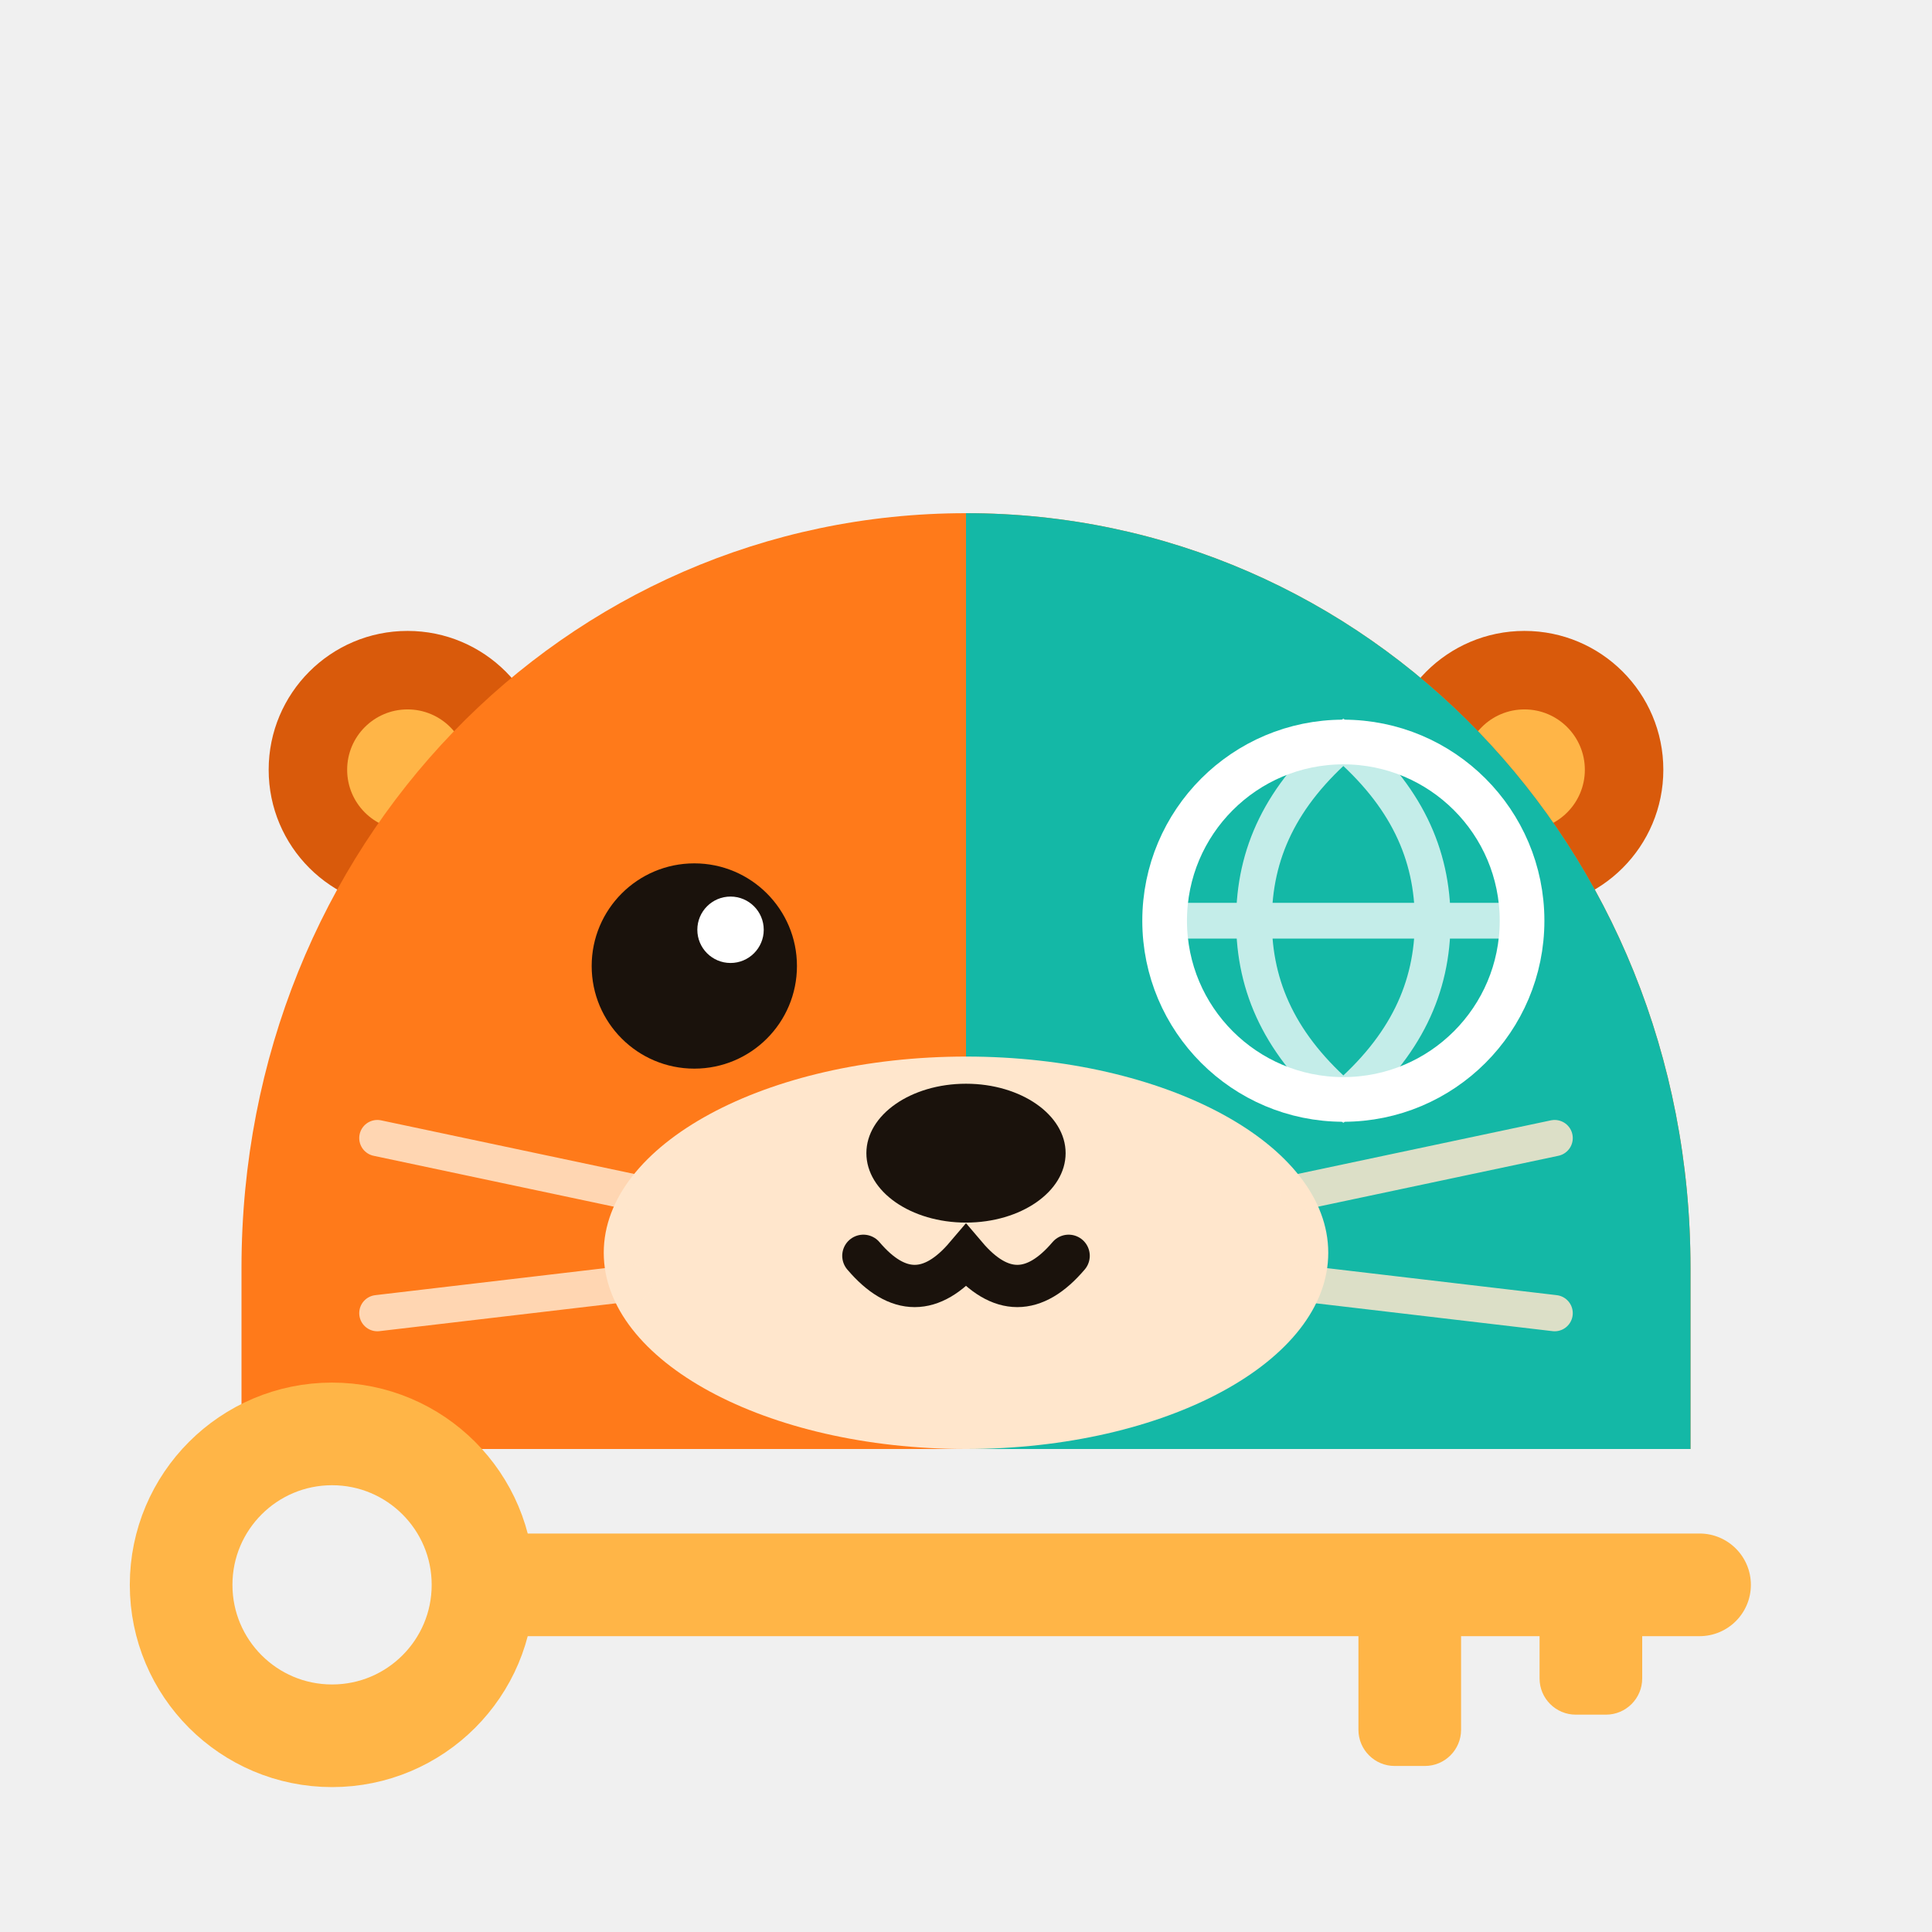
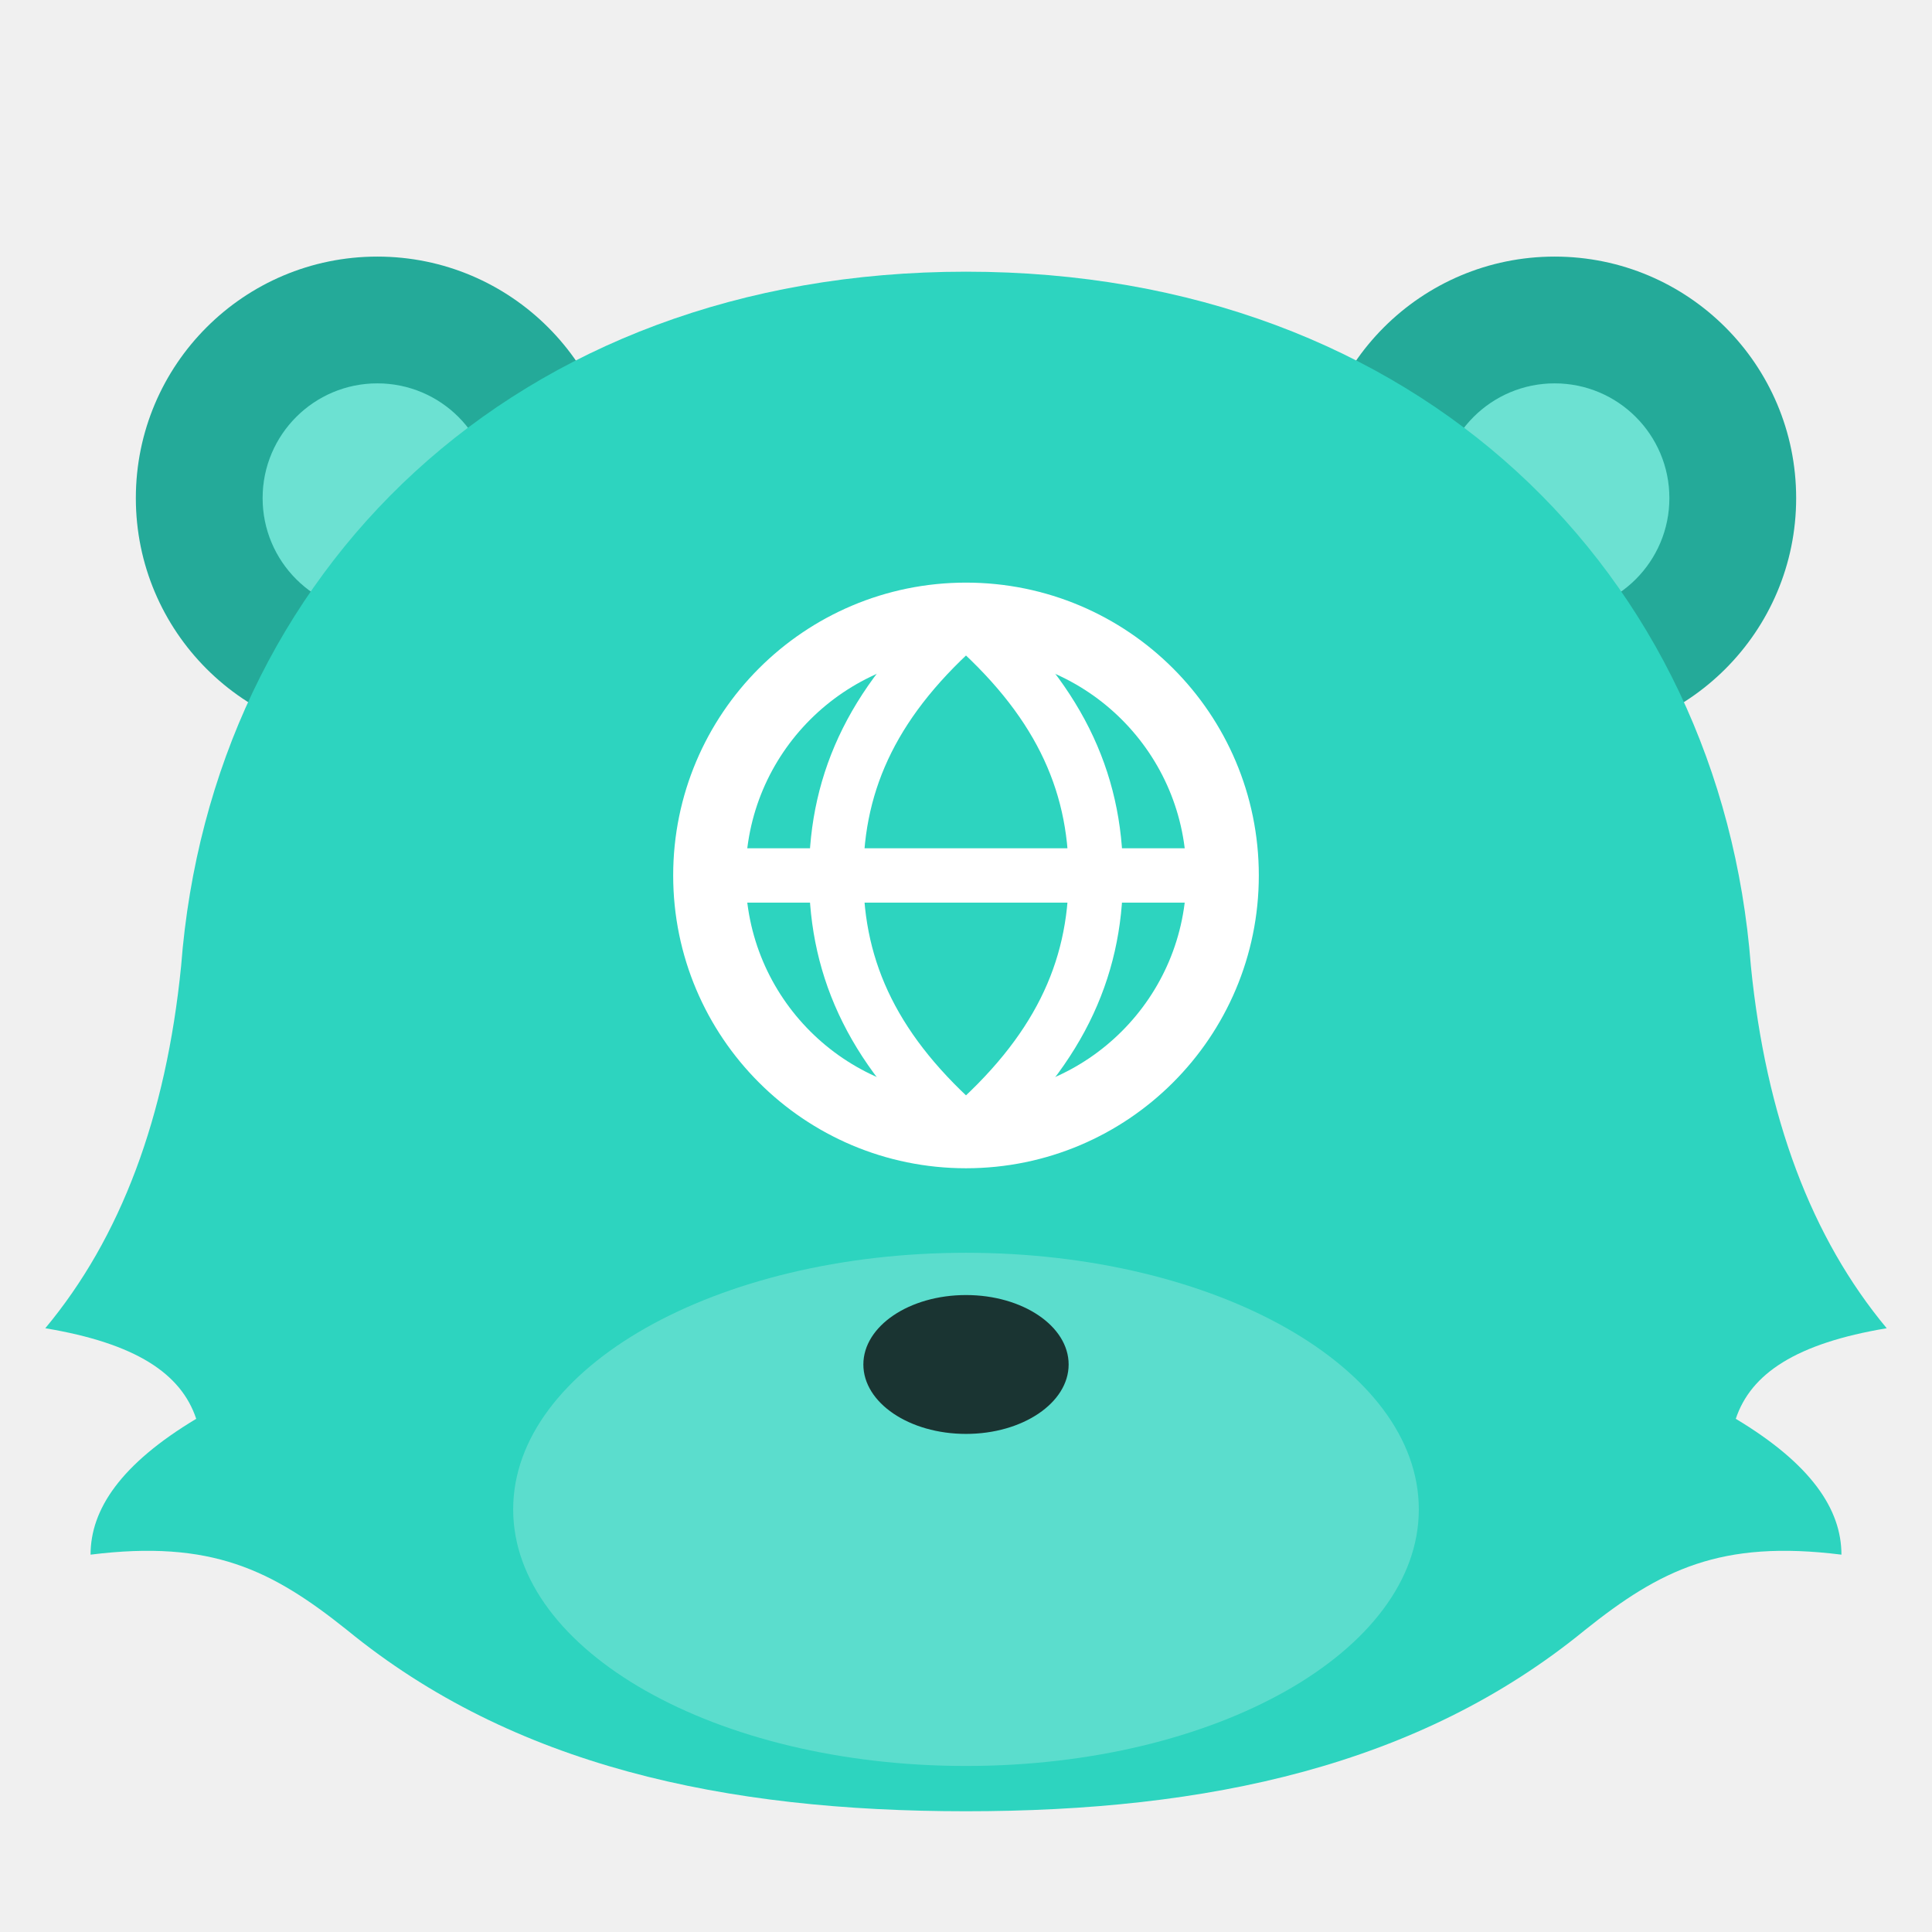
<svg xmlns="http://www.w3.org/2000/svg" width="128" height="128" viewBox="0 0 64 64">
  <g fill="none">
-     <circle cx="13.5" cy="25.5" r="4.6" fill="#d95a0b" />
-     <circle cx="50.5" cy="25.5" r="4.6" fill="#d95a0b" />
-     <circle cx="13.5" cy="25.5" r="2" fill="#ffb547" />
-     <circle cx="50.5" cy="25.5" r="2" fill="#ffb547" />
-     <clipPath id="head-browserslist">
-       <path d="M8 42c0-14 10.7-25 24-25s24 11 24 25v6H8z" />
-     </clipPath>
-     <path d="M8 42c0-14 10.7-25 24-25s24 11 24 25v6H8z" fill="#ff7a1a" />
-     <circle cx="23" cy="32" r="3.4" fill="#1a120c" />
-     <circle cx="24.2" cy="30.8" r="1.1" fill="#fff" />
-     <g clip-path="url(#head-browserslist)">
-       <rect x="32" width="32" height="64" fill="#14b8a6" />
-       <g transform="translate(44.5 30.5) scale(.74) translate(-46 -28)">
-         <circle cx="46" cy="28" r="8" stroke="#fff" stroke-width="2" />
-         <path d="M46 20c-2.8 2.4-4 5-4 8s1.2 5.6 4 8c2.8-2.4 4-5 4-8s-1.2-5.6-4-8zM38 28h16" stroke="#fff" stroke-opacity=".75" stroke-width="1.6" />
-       </g>
-     </g>
-     <ellipse cx="32" cy="41.5" rx="12" ry="6.5" fill="#ffe6cc" />
-     <path d="M21 39.5l-8.5-1.8M21 42.5l-8.5 1M43 39.5l8.5-1.8M43 42.5l8.5 1" stroke="#ffe6cc" stroke-opacity=".85" stroke-width="1.2" stroke-linecap="round" />
-     <ellipse cx="32" cy="38.2" rx="3.3" ry="2.3" fill="#1a120c" />
-     <path d="M28.6 41.6q1.7 2 3.4 0q1.7 2 3.4 0" stroke="#1a120c" stroke-width="1.4" stroke-linecap="round" />
-     <circle cx="11" cy="52.5" r="5" stroke="#ffb547" stroke-width="3.4" />
-     <rect x="15.5" y="50.8" width="42.5" height="3.4" rx="1.7" fill="#ffb547" />
-     <rect x="45" y="52" width="3.4" height="6.5" rx="1.2" fill="#ffb547" />
-     <rect x="51" y="52" width="3.4" height="4.8" rx="1.2" fill="#ffb547" />
+     <circle cx="12.5" cy="16.5" r="8" fill="#24aa99" />
+     <circle cx="12.5" cy="16.5" r="3.8" fill="#2dd4bf" />
+     <circle cx="12.5" cy="16.5" r="3.8" fill="#fff" fill-opacity=".3" />
+     <circle cx="51.5" cy="16.5" r="8" fill="#24aa99" />
+     <circle cx="51.5" cy="16.5" r="3.8" fill="#2dd4bf" />
+     <circle cx="51.5" cy="16.5" r="3.8" fill="#fff" fill-opacity=".3" />
+     <path d="M32 9C47 9 57 19 58 32C58.5 37 60 41 62.5 44C59.5 44.5 58 45.5 57.5 47C60 48.5 61 50 61 51.5C57 51 55 52 52.5 54C47 58.5 40 60 32 60C24 60 17 58.5 11.5 54C9 52 7 51 3 51.5C3 50 4 48.5 6.5 47C6 45.5 4.5 44.5 1.5 44C4 41 5.5 37 6 32C7 19 17 9 32 9Z" fill="#2dd4bf" />
+     <ellipse cx="32" cy="50" rx="15" ry="8.5" fill="#fff" fill-opacity=".22" />
+     <ellipse cx="32" cy="45.2" rx="3.4" ry="2.3" fill="#0b0b0c" fill-opacity="0.8" />
+     <circle cx="32" cy="29" r="8.5" stroke="#fff" stroke-width="2.4" />
+     <path d="M32 20.5c-3 2.6-4.3 5.3-4.3 8.5s1.3 5.9 4.3 8.5c3-2.6 4.3-5.3 4.3-8.5s-1.3-5.9-4.3-8.5zM23.5 29h17" stroke="#fff" stroke-width="1.8" />
  </g>
</svg>
